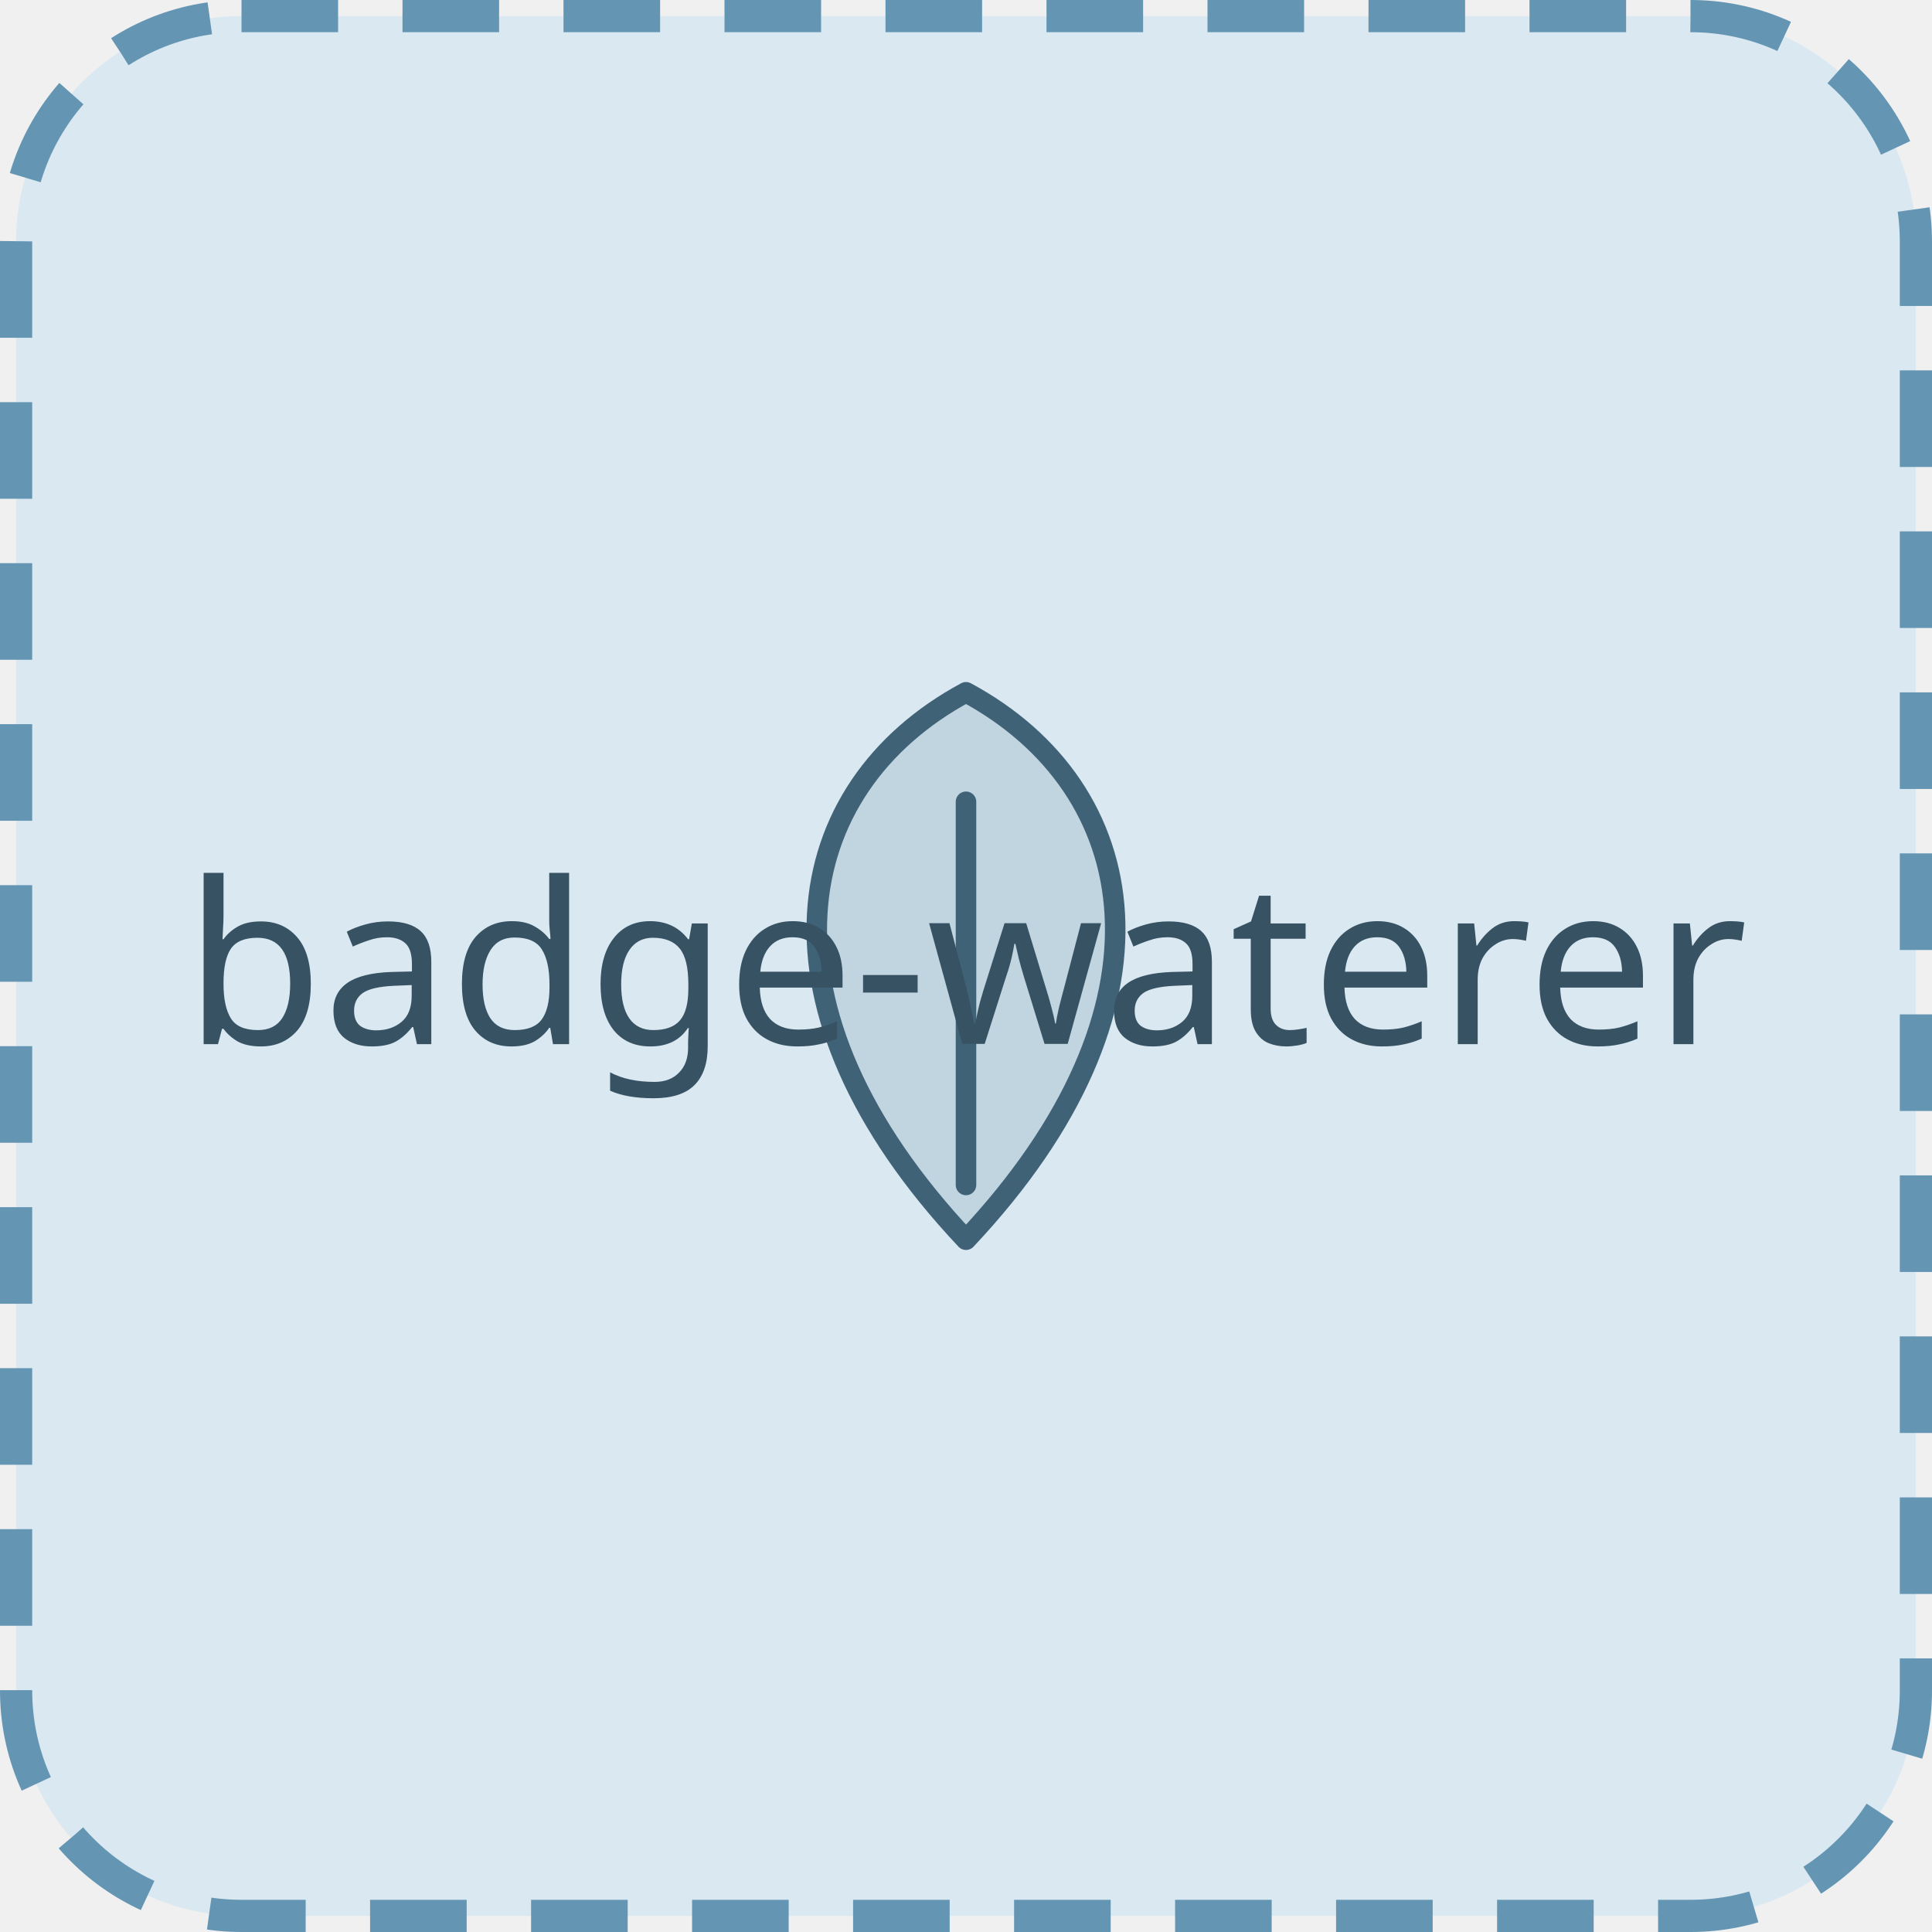
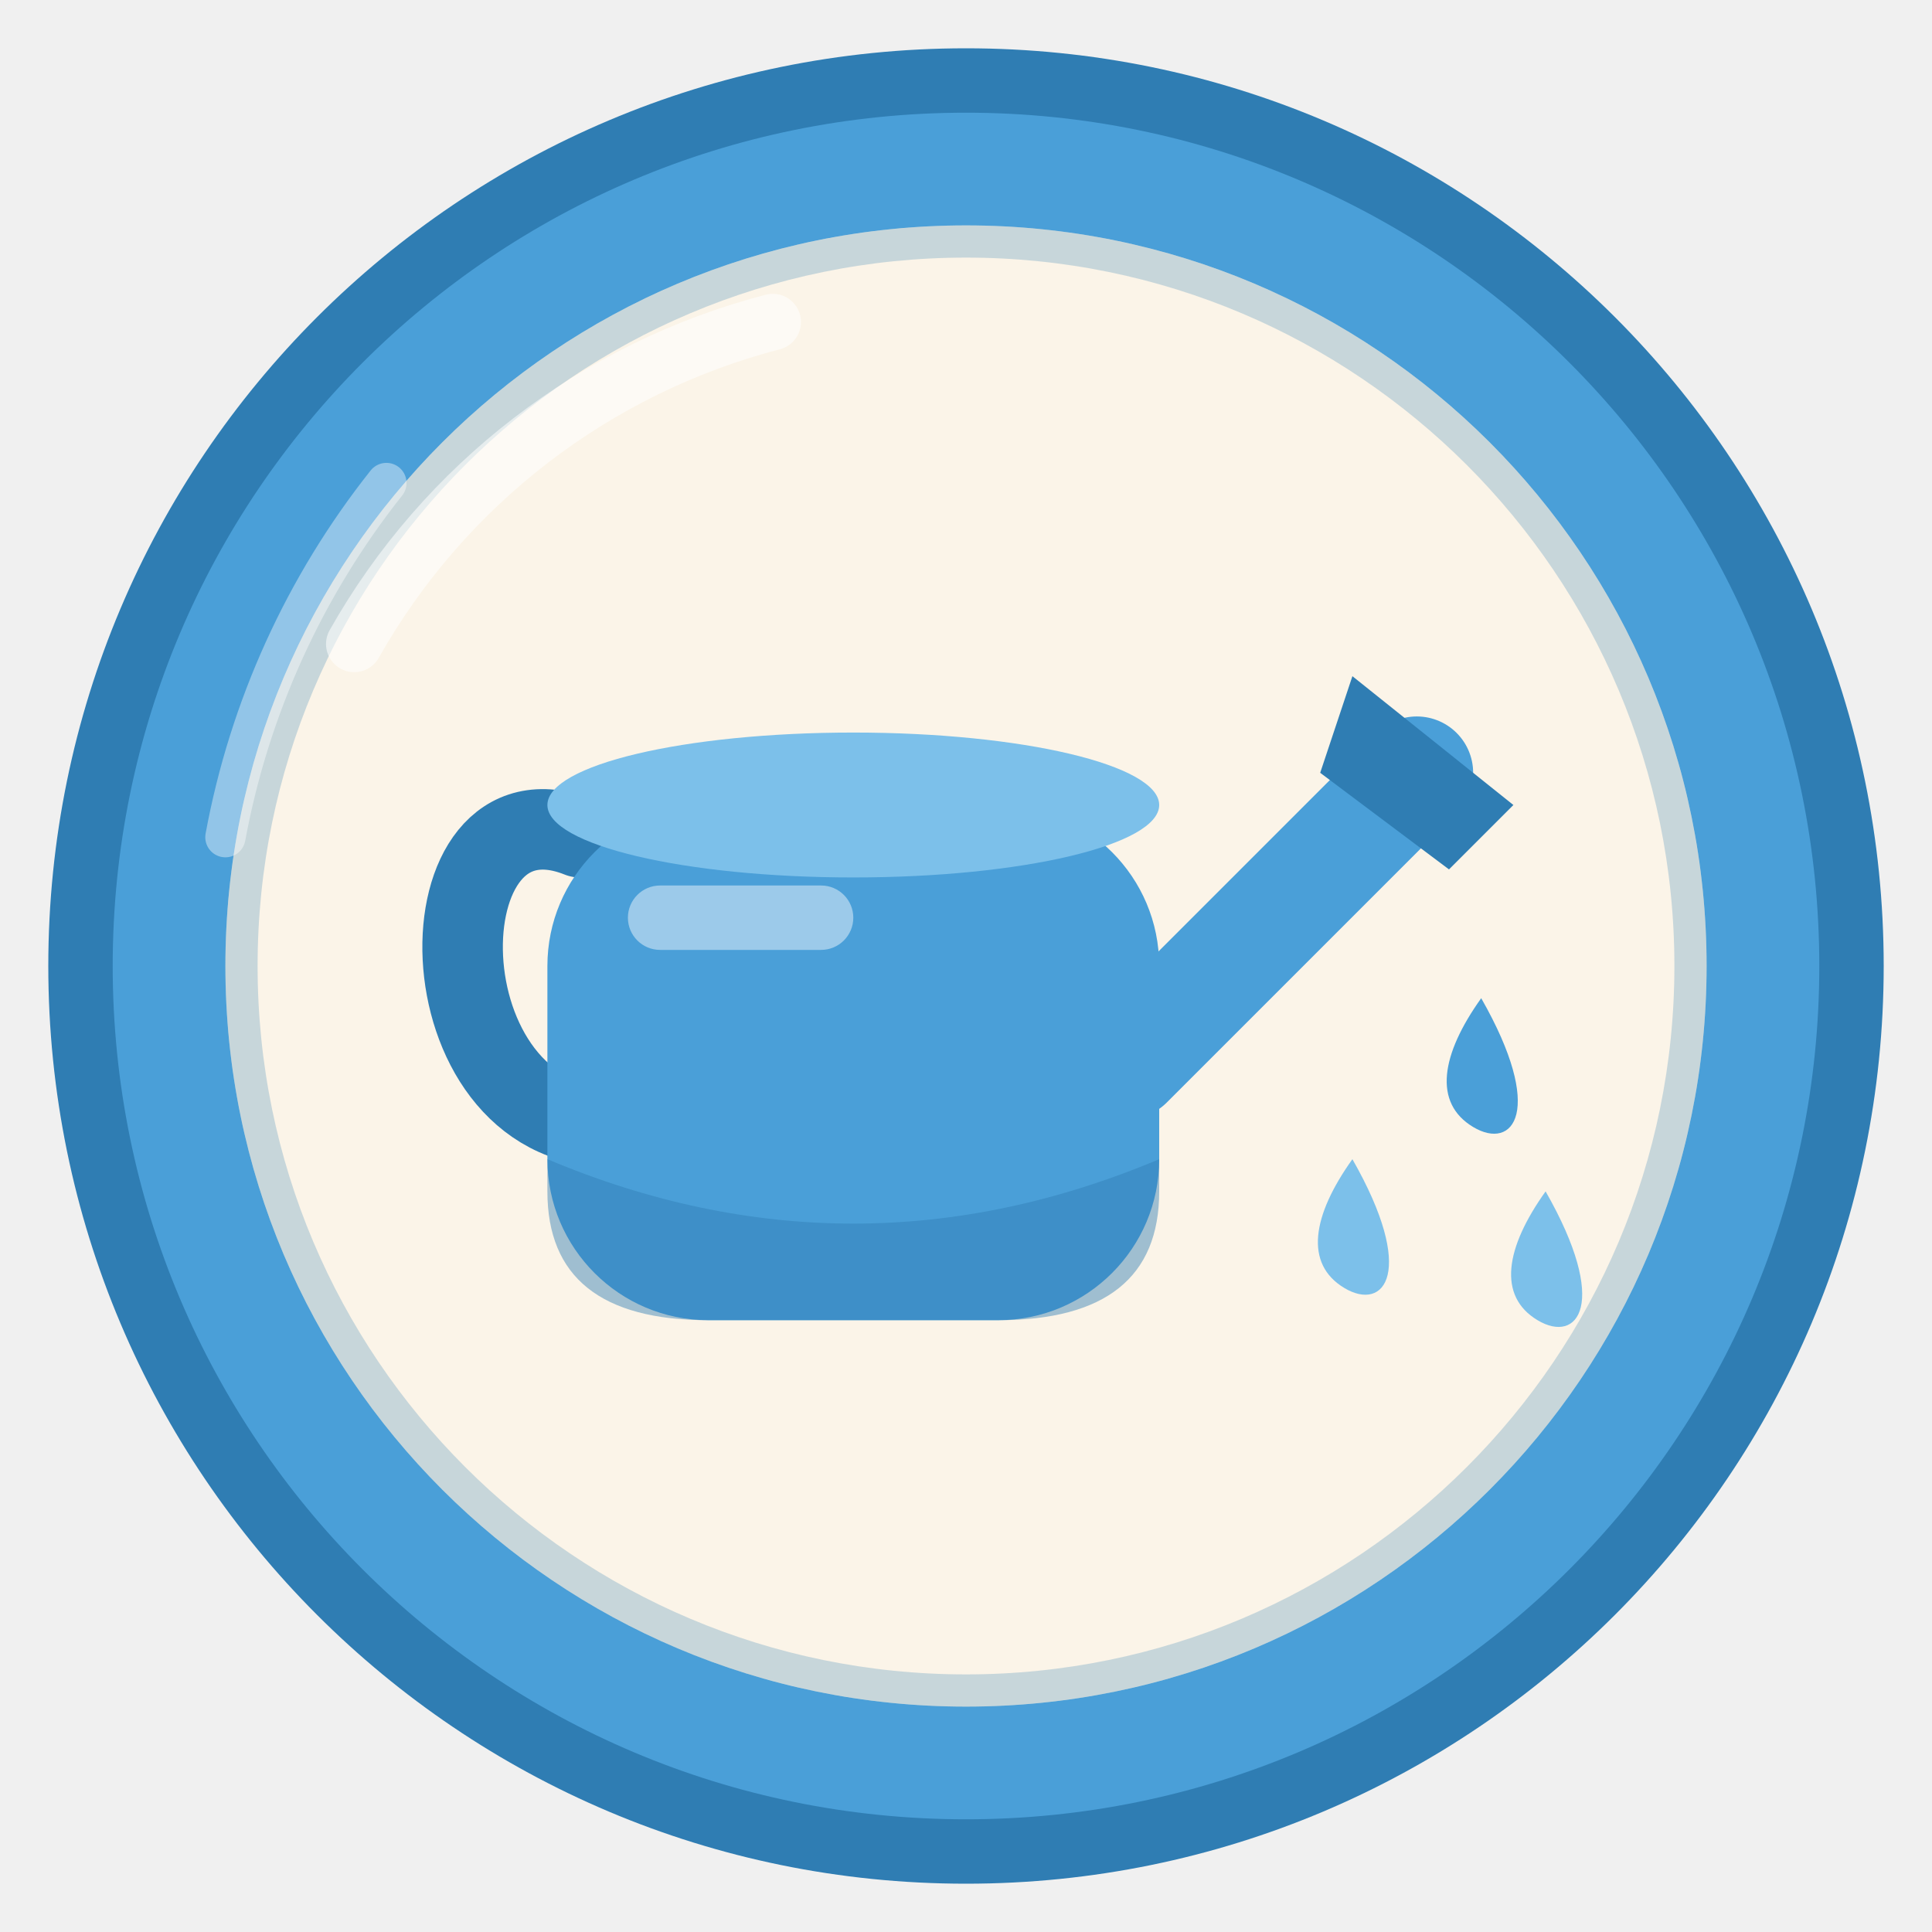
- <svg xmlns="http://www.w3.org/2000/svg" width="120" height="120" viewBox="0 0 120 120">
-   <rect x="1" y="1" width="118" height="118" rx="14" fill="hsl(203 45% 90%)" stroke="hsl(203 35% 55%)" stroke-width="2" stroke-dasharray="6 4" />
-   <g transform="translate(39.6 39.6) scale(0.425)" fill="hsl(203 35% 82%)" stroke="hsl(203 30% 36%)" stroke-width="3" stroke-linejoin="round" stroke-linecap="round">
-     <path d="M48 8C74 22 80 54 48 88C16 54 22 22 48 8Z" />
-     <path d="M48 24V80" fill="none" />
-   </g>
-   <text dominant-baseline="middle" x="50%" y="50%" text-anchor="middle" font-family="sans-serif" font-size="14" fill="hsl(203 30% 30%)">badge-waterer</text>
+ <svg xmlns="http://www.w3.org/2000/svg" width="120" height="120" viewBox="0 0 120 120" role="img">
+   <circle cx="60" cy="60" r="57" fill="#2f7db3" />
+   <circle cx="60" cy="60" r="53" fill="#4a9fd8" />
+   <circle cx="60" cy="60" r="46" fill="#fbf4e8" />
+   <circle cx="60" cy="60" r="45" fill="none" stroke="#2f7db3" stroke-opacity=".25" stroke-width="2" />
+   <path d="M22 40A42 42 0 0 1 48 20" fill="none" stroke="#fff" stroke-opacity=".55" stroke-width="3.5" stroke-linecap="round" />
+   <path d="M14 52A50 50 0 0 1 24 30" fill="none" stroke="#fff" stroke-opacity=".4" stroke-width="2.5" stroke-linecap="round" />
+   <path d="M70 66L88 48" stroke="#4a9fd8" stroke-width="7" stroke-linecap="round" />
+   <path d="M84 42L94 50L90 54L82 48Z" fill="#2f7db3" />
+   <path d="M36 52C26 48 26 70 38 70" fill="none" stroke="#2f7db3" stroke-width="5" stroke-linecap="round" />
+   <rect x="34" y="50" width="38" height="32" rx="10" fill="#4a9fd8" />
+   <path d="M34 72Q53 80 72 72L72 74Q72 82 62 82L44 82Q34 82 34 74Z" fill="#2f7db3" opacity=".45" />
+   <rect x="39" y="55" width="14" height="4" rx="2" fill="#fff" opacity=".45" />
+   <ellipse cx="53" cy="50" rx="19" ry="4.5" fill="#7cc0ea" />
+   <path d="M92 62c-2.5 3.5-3 6.5-.5 8s4.5-1 .5-8z" fill="#4a9fd8" />
+   <path d="M84 72c-2.5 3.5-3 6.5-.5 8s4.5-1 .5-8z" fill="#7cc0ea" />
+   <path d="M96 74c-2.5 3.5-3 6.5-.5 8s4.5-1 .5-8z" fill="#7cc0ea" />
</svg>
